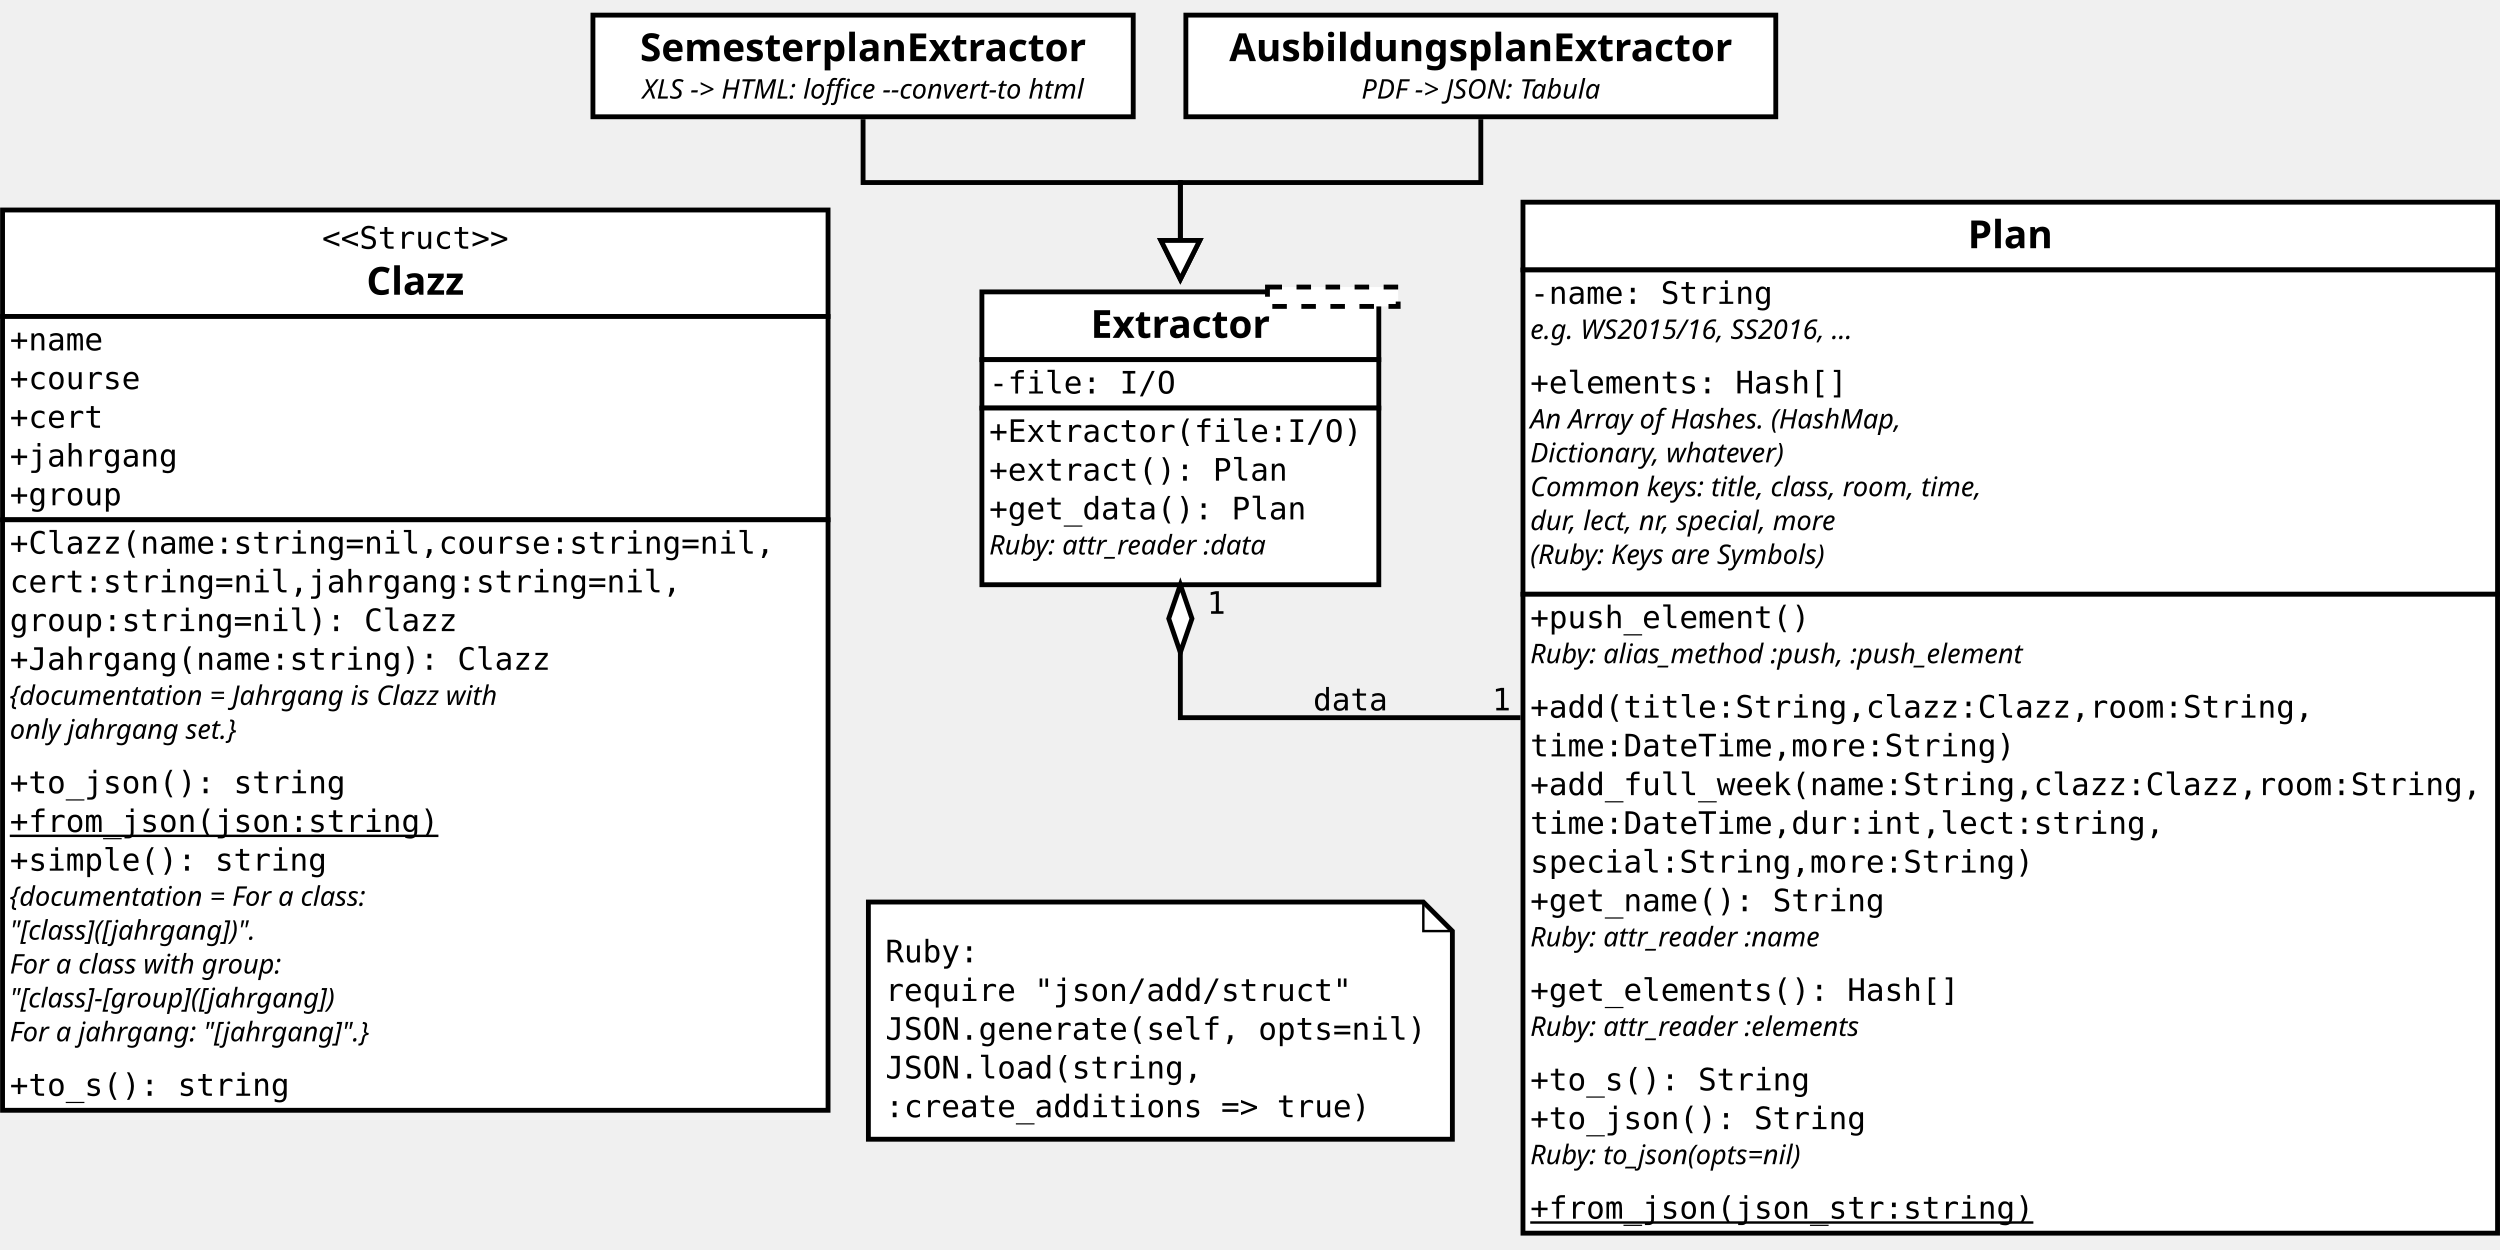
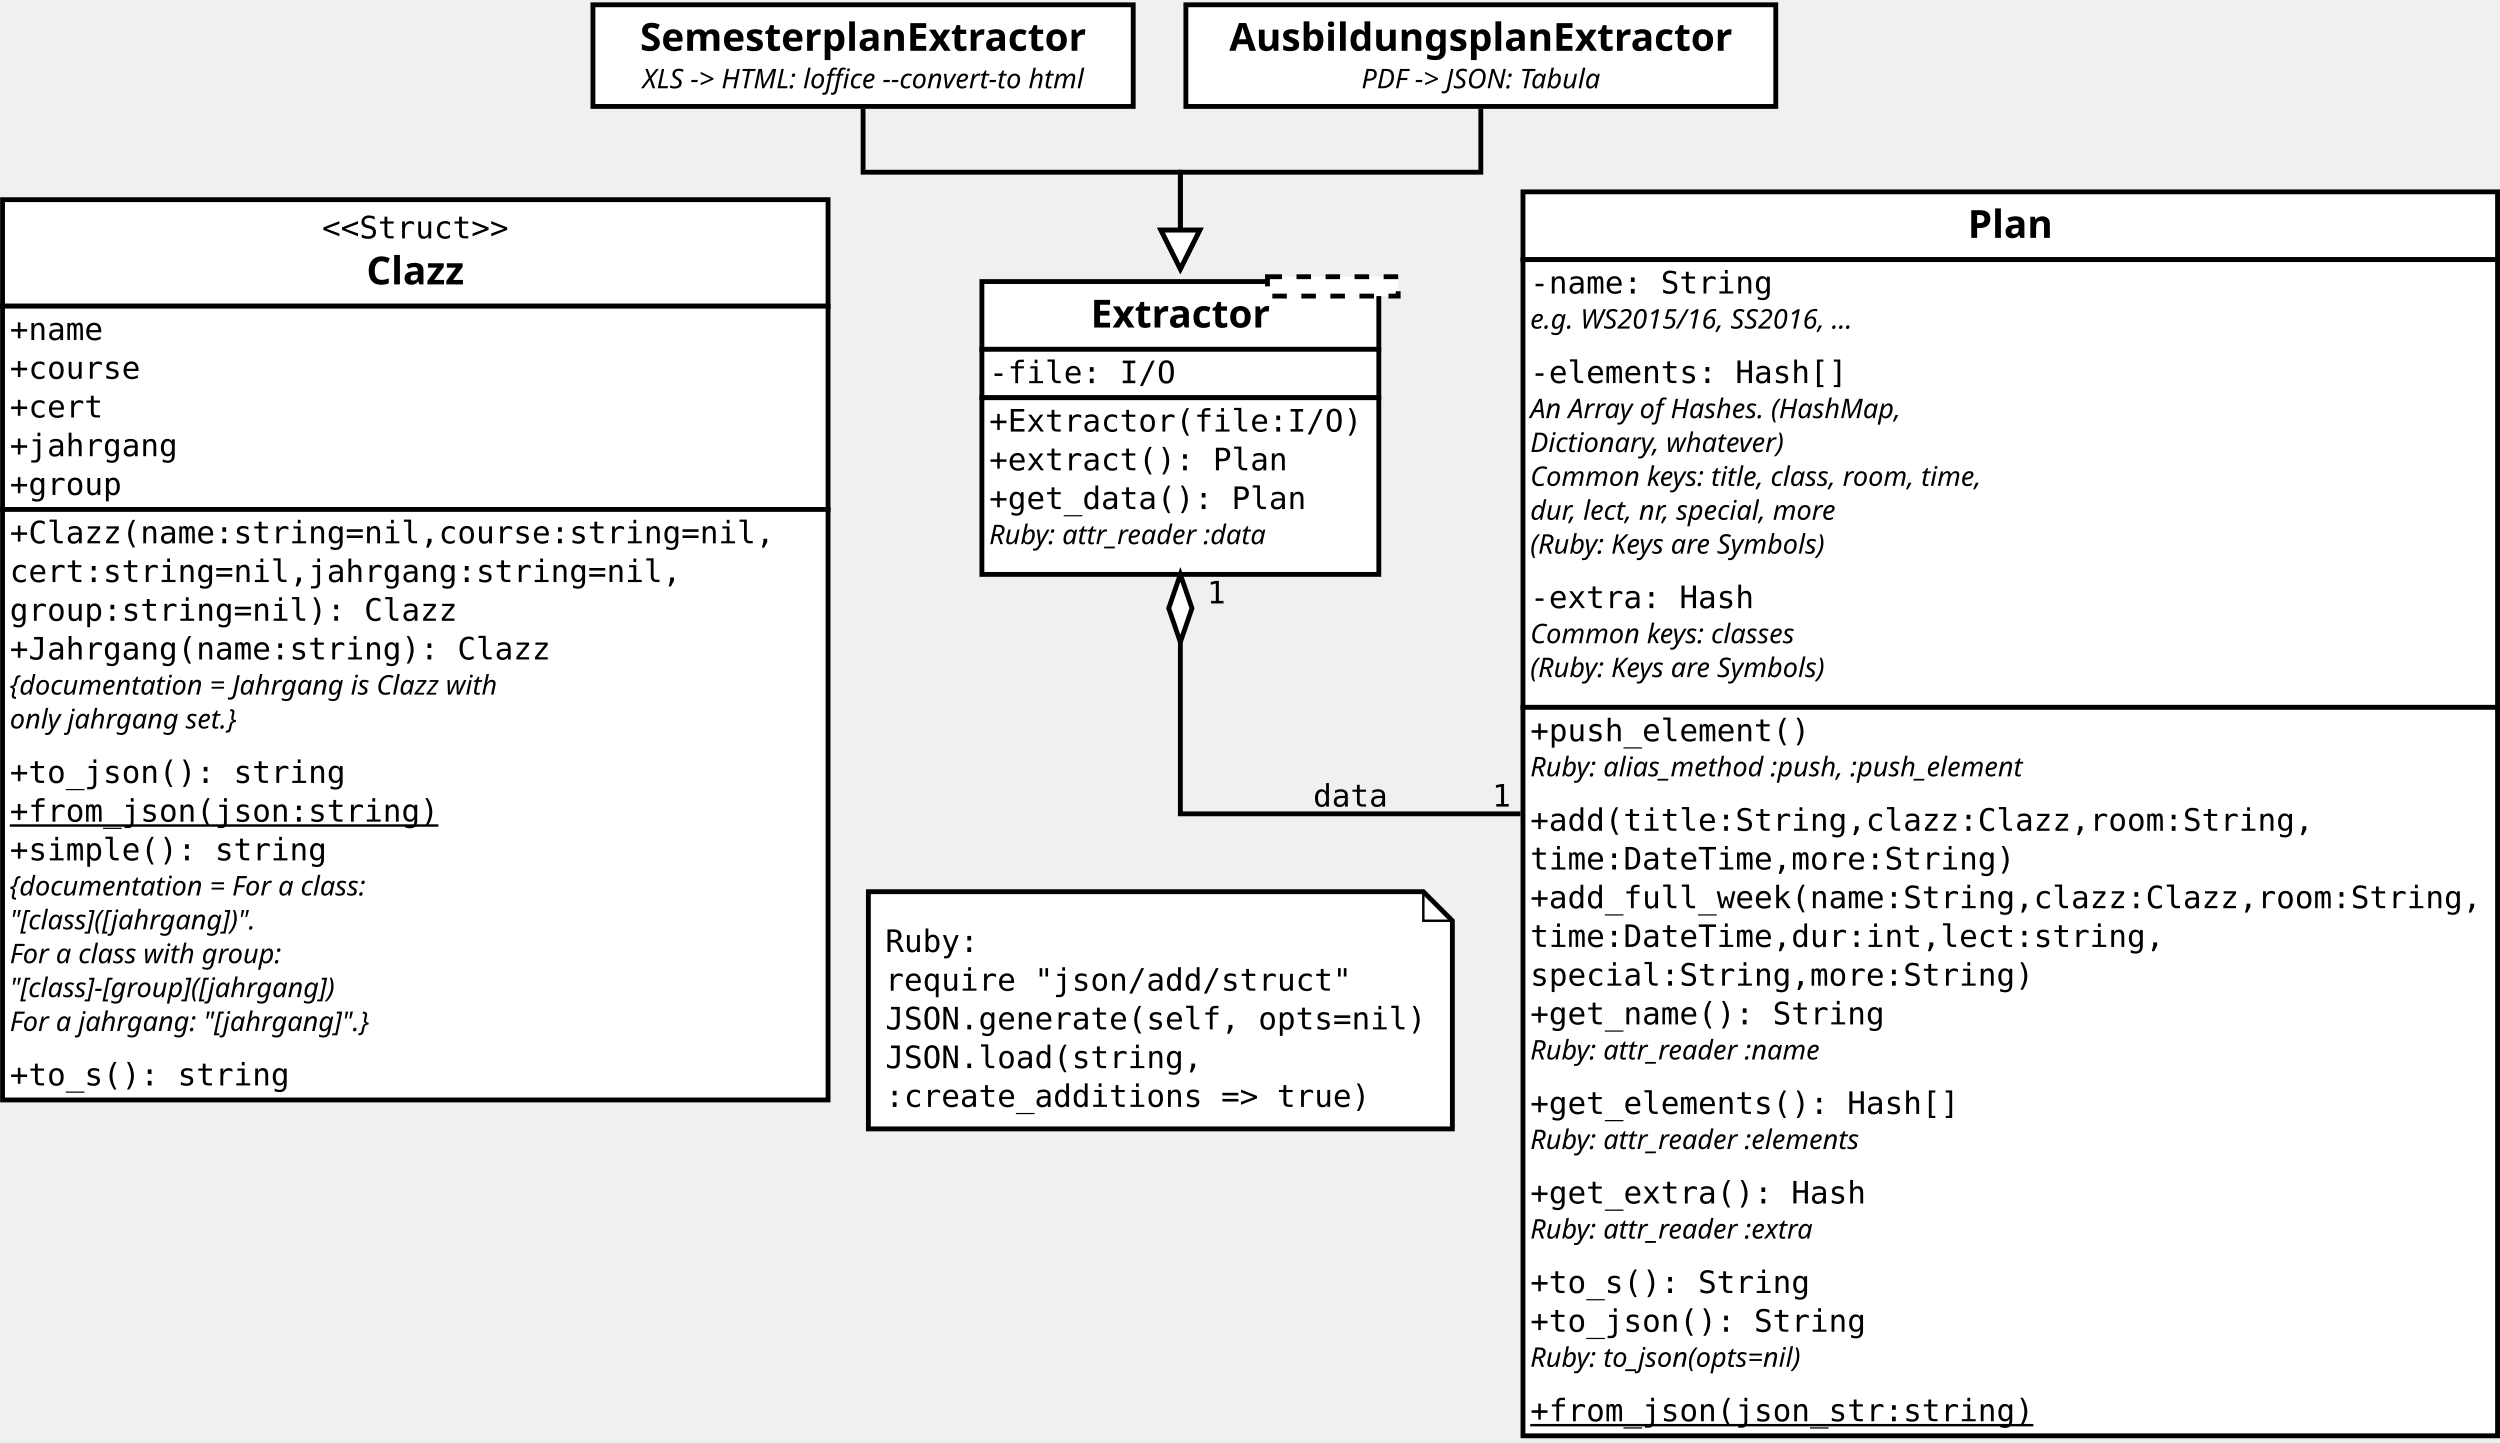
- <svg xmlns="http://www.w3.org/2000/svg" width="52cm" height="26cm" viewBox="-222 414 1033 506">
+ <svg xmlns="http://www.w3.org/2000/svg" width="52cm" height="30cm" viewBox="-222 414 1033 594">
  <g>
    <rect style="fill: #ffffff" x="-220.948" y="495.522" width="341.1" height="44" />
    <rect style="fill: none; fill-opacity:0; stroke-width: 2; stroke: #000000" x="-220.948" y="495.522" width="341.1" height="44" />
    <text font-size="12.8" style="fill: #000000;text-anchor:middle;font-family:monospace;font-style:normal;font-weight:normal" x="-50.398" y="511.522">&lt;&lt;Struct&gt;&gt;</text>
    <text font-size="16" style="fill: #000000;text-anchor:middle;font-family:sans-serif;font-style:normal;font-weight:700" x="-50.398" y="530.522">Clazz</text>
    <rect style="fill: #ffffff" x="-220.948" y="539.522" width="341.1" height="84" />
    <rect style="fill: none; fill-opacity:0; stroke-width: 2; stroke: #000000" x="-220.948" y="539.522" width="341.1" height="84" />
    <text font-size="12.8" style="fill: #000000;text-anchor:start;font-family:monospace;font-style:normal;font-weight:normal" x="-217.948" y="553.522">+name</text>
    <text font-size="12.8" style="fill: #000000;text-anchor:start;font-family:monospace;font-style:normal;font-weight:normal" x="-217.948" y="569.522">+course</text>
    <text font-size="12.8" style="fill: #000000;text-anchor:start;font-family:monospace;font-style:normal;font-weight:normal" x="-217.948" y="585.522">+cert</text>
    <text font-size="12.8" style="fill: #000000;text-anchor:start;font-family:monospace;font-style:normal;font-weight:normal" x="-217.948" y="601.522">+jahrgang</text>
    <text font-size="12.8" style="fill: #000000;text-anchor:start;font-family:monospace;font-style:normal;font-weight:normal" x="-217.948" y="617.522">+group</text>
    <rect style="fill: #ffffff" x="-220.948" y="623.522" width="341.1" height="244" />
    <rect style="fill: none; fill-opacity:0; stroke-width: 2; stroke: #000000" x="-220.948" y="623.522" width="341.1" height="244" />
    <text font-size="12.8" style="fill: #000000;text-anchor:start;font-family:monospace;font-style:normal;font-weight:normal" x="-217.948" y="637.522">+Clazz(name:string=nil,course:string=nil,</text>
    <text font-size="12.8" style="fill: #000000;text-anchor:start;font-family:monospace;font-style:normal;font-weight:normal" x="-217.948" y="653.522">       cert:string=nil,jahrgang:string=nil,</text>
    <text font-size="12.8" style="fill: #000000;text-anchor:start;font-family:monospace;font-style:normal;font-weight:normal" x="-217.948" y="669.522">       group:string=nil): Clazz</text>
    <text font-size="12.8" style="fill: #000000;text-anchor:start;font-family:monospace;font-style:normal;font-weight:normal" x="-217.948" y="685.522">+Jahrgang(name:string): Clazz</text>
    <text font-size="11.2" style="fill: #000000;text-anchor:start;font-family:sans-serif;font-style:italic;font-weight:normal" x="-217.948" y="700.022">{documentation = Jahrgang is Clazz with</text>
    <text font-size="11.2" style="fill: #000000;text-anchor:start;font-family:sans-serif;font-style:italic;font-weight:normal" x="-217.948" y="714.022">only jahrgang set.}</text>
    <text font-size="12.8" style="fill: #000000;text-anchor:start;font-family:monospace;font-style:normal;font-weight:normal" x="-217.948" y="736.522">+to_json(): string</text>
    <text font-size="12.8" style="fill: #000000;text-anchor:start;font-family:monospace;font-style:normal;font-weight:normal" x="-217.948" y="752.522">+from_json(json:string)</text>
    <line style="fill: none; fill-opacity:0; stroke-width: 1; stroke: #000000" x1="-217.948" y1="754.122" x2="-40.848" y2="754.122" />
    <text font-size="12.8" style="fill: #000000;text-anchor:start;font-family:monospace;font-style:normal;font-weight:normal" x="-217.948" y="768.522">+simple(): string</text>
    <text font-size="11.2" style="fill: #000000;text-anchor:start;font-family:sans-serif;font-style:italic;font-weight:normal" x="-217.948" y="783.022">{documentation = For a class:</text>
    <text font-size="11.2" style="fill: #000000;text-anchor:start;font-family:sans-serif;font-style:italic;font-weight:normal" x="-217.948" y="797.022">"[class]([jahrgang])".</text>
    <text font-size="11.2" style="fill: #000000;text-anchor:start;font-family:sans-serif;font-style:italic;font-weight:normal" x="-217.948" y="811.022">For a class with group:</text>
    <text font-size="11.2" style="fill: #000000;text-anchor:start;font-family:sans-serif;font-style:italic;font-weight:normal" x="-217.948" y="825.022">"[class]-[group]([jahrgang])</text>
    <text font-size="11.2" style="fill: #000000;text-anchor:start;font-family:sans-serif;font-style:italic;font-weight:normal" x="-217.948" y="839.022">For a jahrgang: "[jahrgang]".}</text>
    <text font-size="12.8" style="fill: #000000;text-anchor:start;font-family:monospace;font-style:normal;font-weight:normal" x="-217.948" y="861.522">+to_s(): string</text>
  </g>
  <g>
    <rect style="fill: #ffffff" x="407.29" y="492.294" width="402.7" height="28" />
    <rect style="fill: none; fill-opacity:0; stroke-width: 2; stroke: #000000" x="407.29" y="492.294" width="402.7" height="28" />
    <text font-size="16" style="fill: #000000;text-anchor:middle;font-family:sans-serif;font-style:normal;font-weight:700" x="608.64" y="511.294">Plan</text>
-     <rect style="fill: #ffffff" x="407.29" y="520.294" width="402.7" height="134" />
-     <rect style="fill: none; fill-opacity:0; stroke-width: 2; stroke: #000000" x="407.29" y="520.294" width="402.7" height="134" />
+     <rect style="fill: #ffffff" x="407.29" y="520.294" width="402.7" height="185" />
+     <rect style="fill: none; fill-opacity:0; stroke-width: 2; stroke: #000000" x="407.29" y="520.294" width="402.7" height="185" />
    <text font-size="12.8" style="fill: #000000;text-anchor:start;font-family:monospace;font-style:normal;font-weight:normal" x="410.29" y="534.294">-name: String</text>
    <text font-size="11.2" style="fill: #000000;text-anchor:start;font-family:sans-serif;font-style:italic;font-weight:normal" x="410.29" y="548.794">e.g. WS2015/16, SS2016, ...</text>
-     <text font-size="12.8" style="fill: #000000;text-anchor:start;font-family:monospace;font-style:normal;font-weight:normal" x="410.29" y="571.294">+elements: Hash[]</text>
+     <text font-size="12.8" style="fill: #000000;text-anchor:start;font-family:monospace;font-style:normal;font-weight:normal" x="410.29" y="571.294">-elements: Hash[]</text>
    <text font-size="11.2" style="fill: #000000;text-anchor:start;font-family:sans-serif;font-style:italic;font-weight:normal" x="410.29" y="585.794">An Array of Hashes.  (HashMap,</text>
    <text font-size="11.2" style="fill: #000000;text-anchor:start;font-family:sans-serif;font-style:italic;font-weight:normal" x="410.29" y="599.794">Dictionary, whatever)</text>
    <text font-size="11.2" style="fill: #000000;text-anchor:start;font-family:sans-serif;font-style:italic;font-weight:normal" x="410.29" y="613.794">Common keys: title, class, room, time,</text>
    <text font-size="11.2" style="fill: #000000;text-anchor:start;font-family:sans-serif;font-style:italic;font-weight:normal" x="410.29" y="627.794">dur, lect, nr, special, more</text>
    <text font-size="11.2" style="fill: #000000;text-anchor:start;font-family:sans-serif;font-style:italic;font-weight:normal" x="410.29" y="641.794">(Ruby: Keys are Symbols)</text>
-     <rect style="fill: #ffffff" x="407.29" y="654.294" width="402.7" height="264" />
-     <rect style="fill: none; fill-opacity:0; stroke-width: 2; stroke: #000000" x="407.29" y="654.294" width="402.7" height="264" />
-     <text font-size="12.8" style="fill: #000000;text-anchor:start;font-family:monospace;font-style:normal;font-weight:normal" x="410.29" y="668.294">+push_element()</text>
-     <text font-size="11.2" style="fill: #000000;text-anchor:start;font-family:sans-serif;font-style:italic;font-weight:normal" x="410.29" y="682.794">Ruby: alias_method :push, :push_element</text>
-     <text font-size="12.8" style="fill: #000000;text-anchor:start;font-family:monospace;font-style:normal;font-weight:normal" x="410.29" y="705.294">+add(title:String,clazz:Clazz,room:String,</text>
-     <text font-size="12.8" style="fill: #000000;text-anchor:start;font-family:monospace;font-style:normal;font-weight:normal" x="410.29" y="721.294">     time:DateTime,more:String)</text>
-     <text font-size="12.8" style="fill: #000000;text-anchor:start;font-family:monospace;font-style:normal;font-weight:normal" x="410.29" y="737.294">+add_full_week(name:String,clazz:Clazz,room:String,</text>
-     <text font-size="12.8" style="fill: #000000;text-anchor:start;font-family:monospace;font-style:normal;font-weight:normal" x="410.29" y="753.294">               time:DateTime,dur:int,lect:string,</text>
-     <text font-size="12.8" style="fill: #000000;text-anchor:start;font-family:monospace;font-style:normal;font-weight:normal" x="410.29" y="769.294">               special:String,more:String)</text>
-     <text font-size="12.8" style="fill: #000000;text-anchor:start;font-family:monospace;font-style:normal;font-weight:normal" x="410.29" y="785.294">+get_name(): String</text>
-     <text font-size="11.2" style="fill: #000000;text-anchor:start;font-family:sans-serif;font-style:italic;font-weight:normal" x="410.29" y="799.794">Ruby: attr_reader :name</text>
-     <text font-size="12.8" style="fill: #000000;text-anchor:start;font-family:monospace;font-style:normal;font-weight:normal" x="410.29" y="822.294">+get_elements(): Hash[]</text>
-     <text font-size="11.2" style="fill: #000000;text-anchor:start;font-family:sans-serif;font-style:italic;font-weight:normal" x="410.29" y="836.794">Ruby: attr_reader :elements</text>
-     <text font-size="12.8" style="fill: #000000;text-anchor:start;font-family:monospace;font-style:normal;font-weight:normal" x="410.29" y="859.294">+to_s(): String</text>
-     <text font-size="12.8" style="fill: #000000;text-anchor:start;font-family:monospace;font-style:normal;font-weight:normal" x="410.29" y="875.294">+to_json(): String</text>
-     <text font-size="11.2" style="fill: #000000;text-anchor:start;font-family:sans-serif;font-style:italic;font-weight:normal" x="410.29" y="889.794">Ruby: to_json(opts=nil)</text>
-     <text font-size="12.8" style="fill: #000000;text-anchor:start;font-family:monospace;font-style:normal;font-weight:normal" x="410.29" y="912.294">+from_json(json_str:string)</text>
-     <line style="fill: none; fill-opacity:0; stroke-width: 1; stroke: #000000" x1="410.29" y1="913.894" x2="618.19" y2="913.894" />
+     <text font-size="12.8" style="fill: #000000;text-anchor:start;font-family:monospace;font-style:normal;font-weight:normal" x="410.29" y="664.294">-extra: Hash</text>
+     <text font-size="11.2" style="fill: #000000;text-anchor:start;font-family:sans-serif;font-style:italic;font-weight:normal" x="410.29" y="678.794">Common keys: classes</text>
+     <text font-size="11.2" style="fill: #000000;text-anchor:start;font-family:sans-serif;font-style:italic;font-weight:normal" x="410.29" y="692.794">(Ruby: Keys are Symbols)</text>
+     <rect style="fill: #ffffff" x="407.29" y="705.294" width="402.7" height="301" />
+     <rect style="fill: none; fill-opacity:0; stroke-width: 2; stroke: #000000" x="407.29" y="705.294" width="402.7" height="301" />
+     <text font-size="12.8" style="fill: #000000;text-anchor:start;font-family:monospace;font-style:normal;font-weight:normal" x="410.29" y="719.294">+push_element()</text>
+     <text font-size="11.2" style="fill: #000000;text-anchor:start;font-family:sans-serif;font-style:italic;font-weight:normal" x="410.29" y="733.794">Ruby: alias_method :push, :push_element</text>
+     <text font-size="12.8" style="fill: #000000;text-anchor:start;font-family:monospace;font-style:normal;font-weight:normal" x="410.29" y="756.294">+add(title:String,clazz:Clazz,room:String,</text>
+     <text font-size="12.8" style="fill: #000000;text-anchor:start;font-family:monospace;font-style:normal;font-weight:normal" x="410.29" y="772.294">     time:DateTime,more:String)</text>
+     <text font-size="12.8" style="fill: #000000;text-anchor:start;font-family:monospace;font-style:normal;font-weight:normal" x="410.29" y="788.294">+add_full_week(name:String,clazz:Clazz,room:String,</text>
+     <text font-size="12.8" style="fill: #000000;text-anchor:start;font-family:monospace;font-style:normal;font-weight:normal" x="410.29" y="804.294">               time:DateTime,dur:int,lect:string,</text>
+     <text font-size="12.8" style="fill: #000000;text-anchor:start;font-family:monospace;font-style:normal;font-weight:normal" x="410.29" y="820.294">               special:String,more:String)</text>
+     <text font-size="12.8" style="fill: #000000;text-anchor:start;font-family:monospace;font-style:normal;font-weight:normal" x="410.29" y="836.294">+get_name(): String</text>
+     <text font-size="11.2" style="fill: #000000;text-anchor:start;font-family:sans-serif;font-style:italic;font-weight:normal" x="410.29" y="850.794">Ruby: attr_reader :name</text>
+     <text font-size="12.8" style="fill: #000000;text-anchor:start;font-family:monospace;font-style:normal;font-weight:normal" x="410.29" y="873.294">+get_elements(): Hash[]</text>
+     <text font-size="11.2" style="fill: #000000;text-anchor:start;font-family:sans-serif;font-style:italic;font-weight:normal" x="410.29" y="887.794">Ruby: attr_reader :elements</text>
+     <text font-size="12.8" style="fill: #000000;text-anchor:start;font-family:monospace;font-style:normal;font-weight:normal" x="410.29" y="910.294">+get_extra(): Hash</text>
+     <text font-size="11.2" style="fill: #000000;text-anchor:start;font-family:sans-serif;font-style:italic;font-weight:normal" x="410.29" y="924.794">Ruby: attr_reader :extra</text>
+     <text font-size="12.8" style="fill: #000000;text-anchor:start;font-family:monospace;font-style:normal;font-weight:normal" x="410.29" y="947.294">+to_s(): String</text>
+     <text font-size="12.8" style="fill: #000000;text-anchor:start;font-family:monospace;font-style:normal;font-weight:normal" x="410.29" y="963.294">+to_json(): String</text>
+     <text font-size="11.2" style="fill: #000000;text-anchor:start;font-family:sans-serif;font-style:italic;font-weight:normal" x="410.29" y="977.794">Ruby: to_json(opts=nil)</text>
+     <text font-size="12.8" style="fill: #000000;text-anchor:start;font-family:monospace;font-style:normal;font-weight:normal" x="410.29" y="1000.29">+from_json(json_str:string)</text>
+     <line style="fill: none; fill-opacity:0; stroke-width: 1; stroke: #000000" x1="410.29" y1="1001.89" x2="618.19" y2="1001.89" />
  </g>
  <g>
    <rect style="fill: #ffffff" x="183.721" y="529.358" width="164" height="28" />
    <rect style="fill: none; fill-opacity:0; stroke-width: 2; stroke: #000000" x="183.721" y="529.358" width="164" height="28" />
    <text font-size="16" style="fill: #000000;text-anchor:middle;font-family:sans-serif;font-style:normal;font-weight:700" x="265.721" y="548.358">Extractor</text>
    <rect style="fill: #ffffff" x="183.721" y="557.358" width="164" height="20" />
    <rect style="fill: none; fill-opacity:0; stroke-width: 2; stroke: #000000" x="183.721" y="557.358" width="164" height="20" />
    <text font-size="12.8" style="fill: #000000;text-anchor:start;font-family:monospace;font-style:normal;font-weight:normal" x="186.721" y="571.358">-file: I/O</text>
    <rect style="fill: #ffffff" x="183.721" y="577.358" width="164" height="73" />
    <rect style="fill: none; fill-opacity:0; stroke-width: 2; stroke: #000000" x="183.721" y="577.358" width="164" height="73" />
    <text font-size="12.8" style="fill: #000000;text-anchor:start;font-family:monospace;font-style:normal;font-weight:normal" x="186.721" y="591.358">+Extractor(file:I/O)</text>
    <text font-size="12.8" style="fill: #000000;text-anchor:start;font-family:monospace;font-style:normal;font-weight:normal" x="186.721" y="607.358">+extract(): Plan</text>
    <text font-size="12.8" style="fill: #000000;text-anchor:start;font-family:monospace;font-style:normal;font-weight:normal" x="186.721" y="623.358">+get_data(): Plan</text>
    <text font-size="11.2" style="fill: #000000;text-anchor:start;font-family:sans-serif;font-style:italic;font-weight:normal" x="186.721" y="637.858">Ruby: attr_reader :data</text>
    <rect style="fill: #ffffff" x="301.721" y="527.358" width="54" height="8" />
    <rect style="fill: none; fill-opacity:0; stroke-width: 2; stroke-dasharray: 6; stroke: #000000" x="301.721" y="527.358" width="54" height="8" />
  </g>
  <g>
    <rect style="fill: #ffffff" x="23" y="415" width="223.25" height="42" />
    <rect style="fill: none; fill-opacity:0; stroke-width: 2; stroke: #000000" x="23" y="415" width="223.25" height="42" />
    <text font-size="16" style="fill: #000000;text-anchor:middle;font-family:sans-serif;font-style:normal;font-weight:700" x="134.625" y="434">SemesterplanExtractor</text>
    <text font-size="11.2" style="fill: #000000;text-anchor:middle;font-family:sans-serif;font-style:italic;font-weight:normal" x="134.625" y="449.5">XLS -&gt; HTML: loffice --convert-to html</text>
  </g>
  <g>
    <polyline style="fill: none; fill-opacity:0; stroke-width: 2; stroke: #000000" points="265.721,508.114 265.721,484.178 134.625,484.178 134.625,458.005 " />
    <polygon style="fill: #ffffff" points="257.721,508.114 265.721,524.114 273.721,508.114 " />
    <polygon style="fill: none; fill-opacity:0; stroke-width: 2; stroke: #000000" points="257.721,508.114 265.721,524.114 273.721,508.114 " />
  </g>
  <g>
    <rect style="fill: #ffffff" x="268" y="415" width="243.75" height="42" />
    <rect style="fill: none; fill-opacity:0; stroke-width: 2; stroke: #000000" x="268" y="415" width="243.75" height="42" />
    <text font-size="16" style="fill: #000000;text-anchor:middle;font-family:sans-serif;font-style:normal;font-weight:700" x="389.875" y="434">AusbildungsplanExtractor</text>
    <text font-size="11.2" style="fill: #000000;text-anchor:middle;font-family:sans-serif;font-style:italic;font-weight:normal" x="389.875" y="449.5">PDF -&gt; JSON: Tabula</text>
  </g>
  <g>
    <polyline style="fill: none; fill-opacity:0; stroke-width: 2; stroke: #000000" points="265.721,508.114 265.721,484.178 389.875,484.178 389.875,458.005 " />
    <polygon style="fill: #ffffff" points="257.721,508.114 265.721,524.114 273.721,508.114 " />
    <polygon style="fill: none; fill-opacity:0; stroke-width: 2; stroke: #000000" points="257.721,508.114 265.721,524.114 273.721,508.114 " />
  </g>
  <g>
    <polygon style="fill: #ffffff" points="136.821,781.474 366.121,781.474 378.121,793.474 378.121,879.474 136.821,879.474 " />
    <polygon style="fill: none; fill-opacity:0; stroke-width: 2; stroke: #000000" points="136.821,781.474 366.121,781.474 378.121,793.474 378.121,879.474 136.821,879.474 " />
    <polyline style="fill: none; fill-opacity:0; stroke-width: 1; stroke: #000000" points="366.121,781.474 366.121,793.474 378.121,793.474 " />
    <text font-size="12.8" style="fill: #000000;text-anchor:start;font-family:monospace;font-style:normal;font-weight:normal" x="143.821" y="806.374">
      <tspan x="143.821" y="806.374">Ruby:</tspan>
      <tspan x="143.821" y="822.374">require "json/add/struct"</tspan>
      <tspan x="143.821" y="838.374">JSON.generate(self, opts=nil)</tspan>
      <tspan x="143.821" y="854.374">JSON.load(string, </tspan>
      <tspan x="143.821" y="870.374">   :create_additions =&gt; true)</tspan>
    </text>
  </g>
  <g>
-     <polyline style="fill: none; fill-opacity:0; stroke-width: 2; stroke: #000000" points="406.284,705.294 265.721,705.294 265.721,675.53 " />
+     <polyline style="fill: none; fill-opacity:0; stroke-width: 2; stroke: #000000" points="406.284,749.294 265.721,749.294 265.721,675.53 " />
    <polygon style="fill: #ffffff" points="265.721,650.358 270.521,664.358 265.721,678.358 260.921,664.358 " />
    <polygon style="fill: none; fill-opacity:0; stroke-width: 2; stroke: #000000" points="265.721,650.358 270.521,664.358 265.721,678.358 260.921,664.358 " />
-     <text font-size="12.8" style="fill: #000000;text-anchor:middle;font-family:monospace;font-style:normal;font-weight:normal" x="336.002" y="702.294">data</text>
-     <text font-size="12.8" style="fill: #000000;text-anchor:end;font-family:monospace;font-style:normal;font-weight:normal" x="402.284" y="702.294">1</text>
+     <text font-size="12.8" style="fill: #000000;text-anchor:middle;font-family:monospace;font-style:normal;font-weight:normal" x="336.002" y="746.294">data</text>
+     <text font-size="12.8" style="fill: #000000;text-anchor:end;font-family:monospace;font-style:normal;font-weight:normal" x="402.284" y="746.294">1</text>
    <text font-size="12.8" style="fill: #000000;text-anchor:start;font-family:monospace;font-style:normal;font-weight:normal" x="276.721" y="662.358">1</text>
  </g>
</svg>
